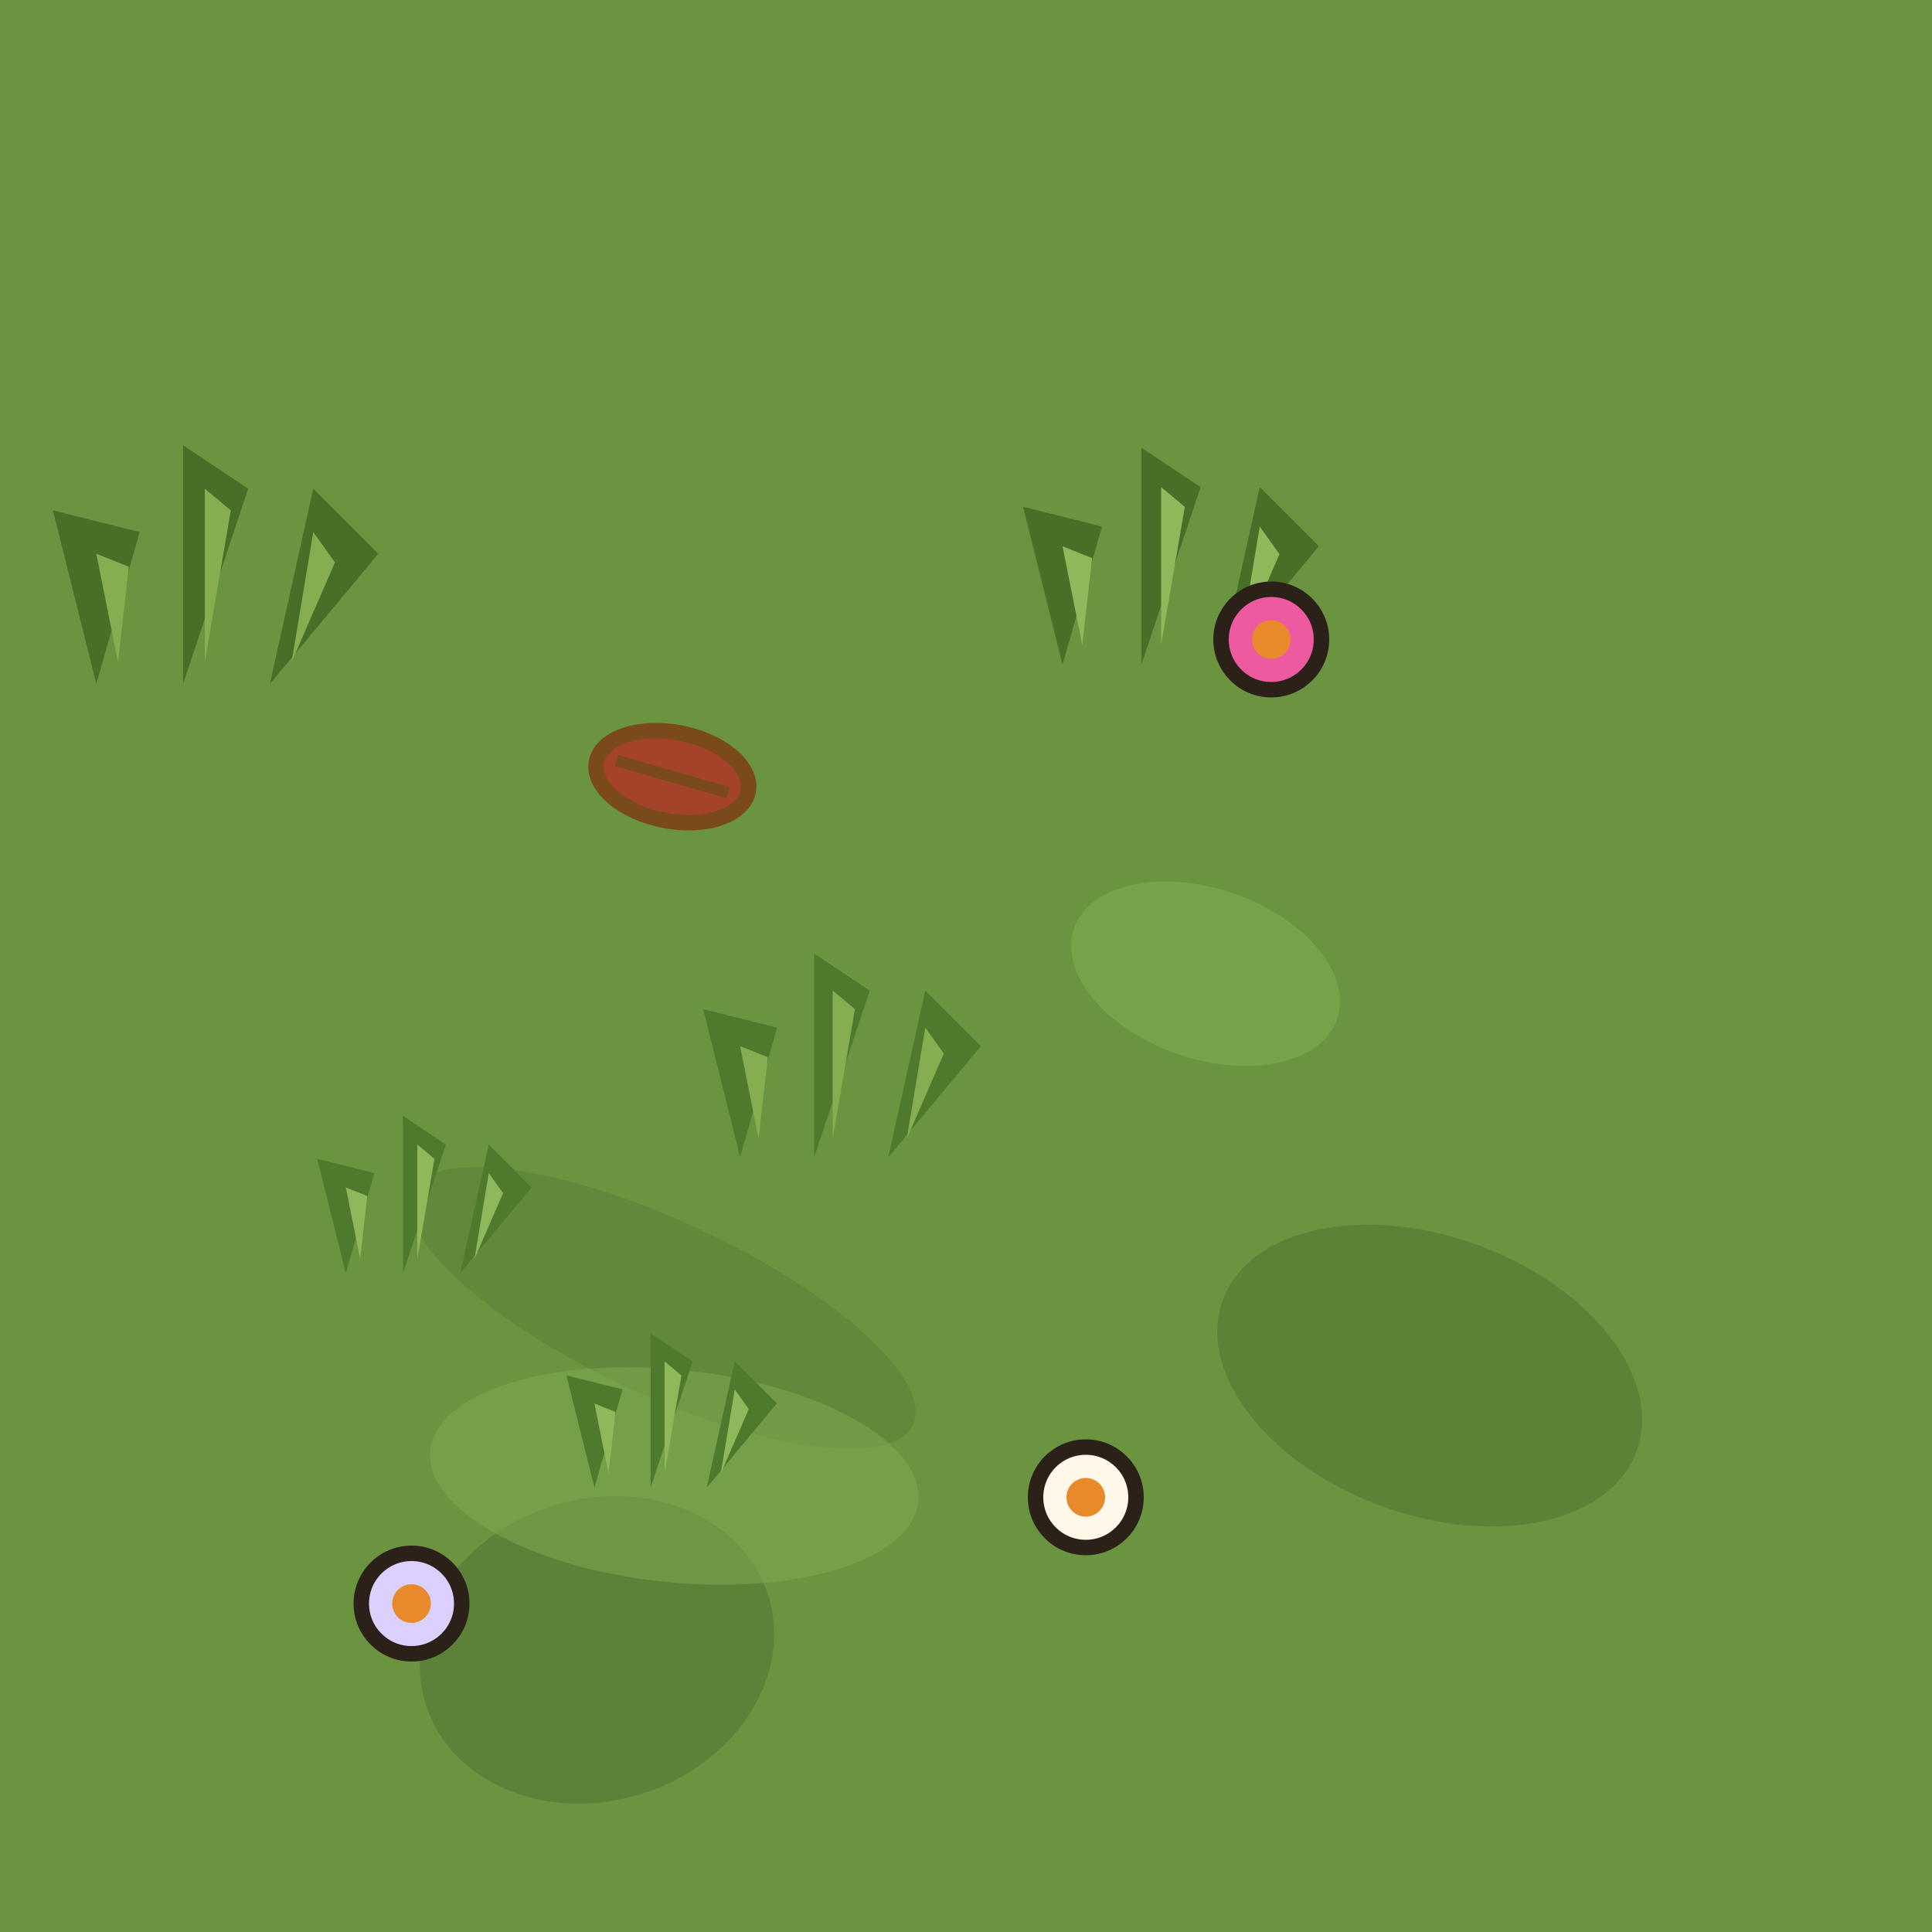
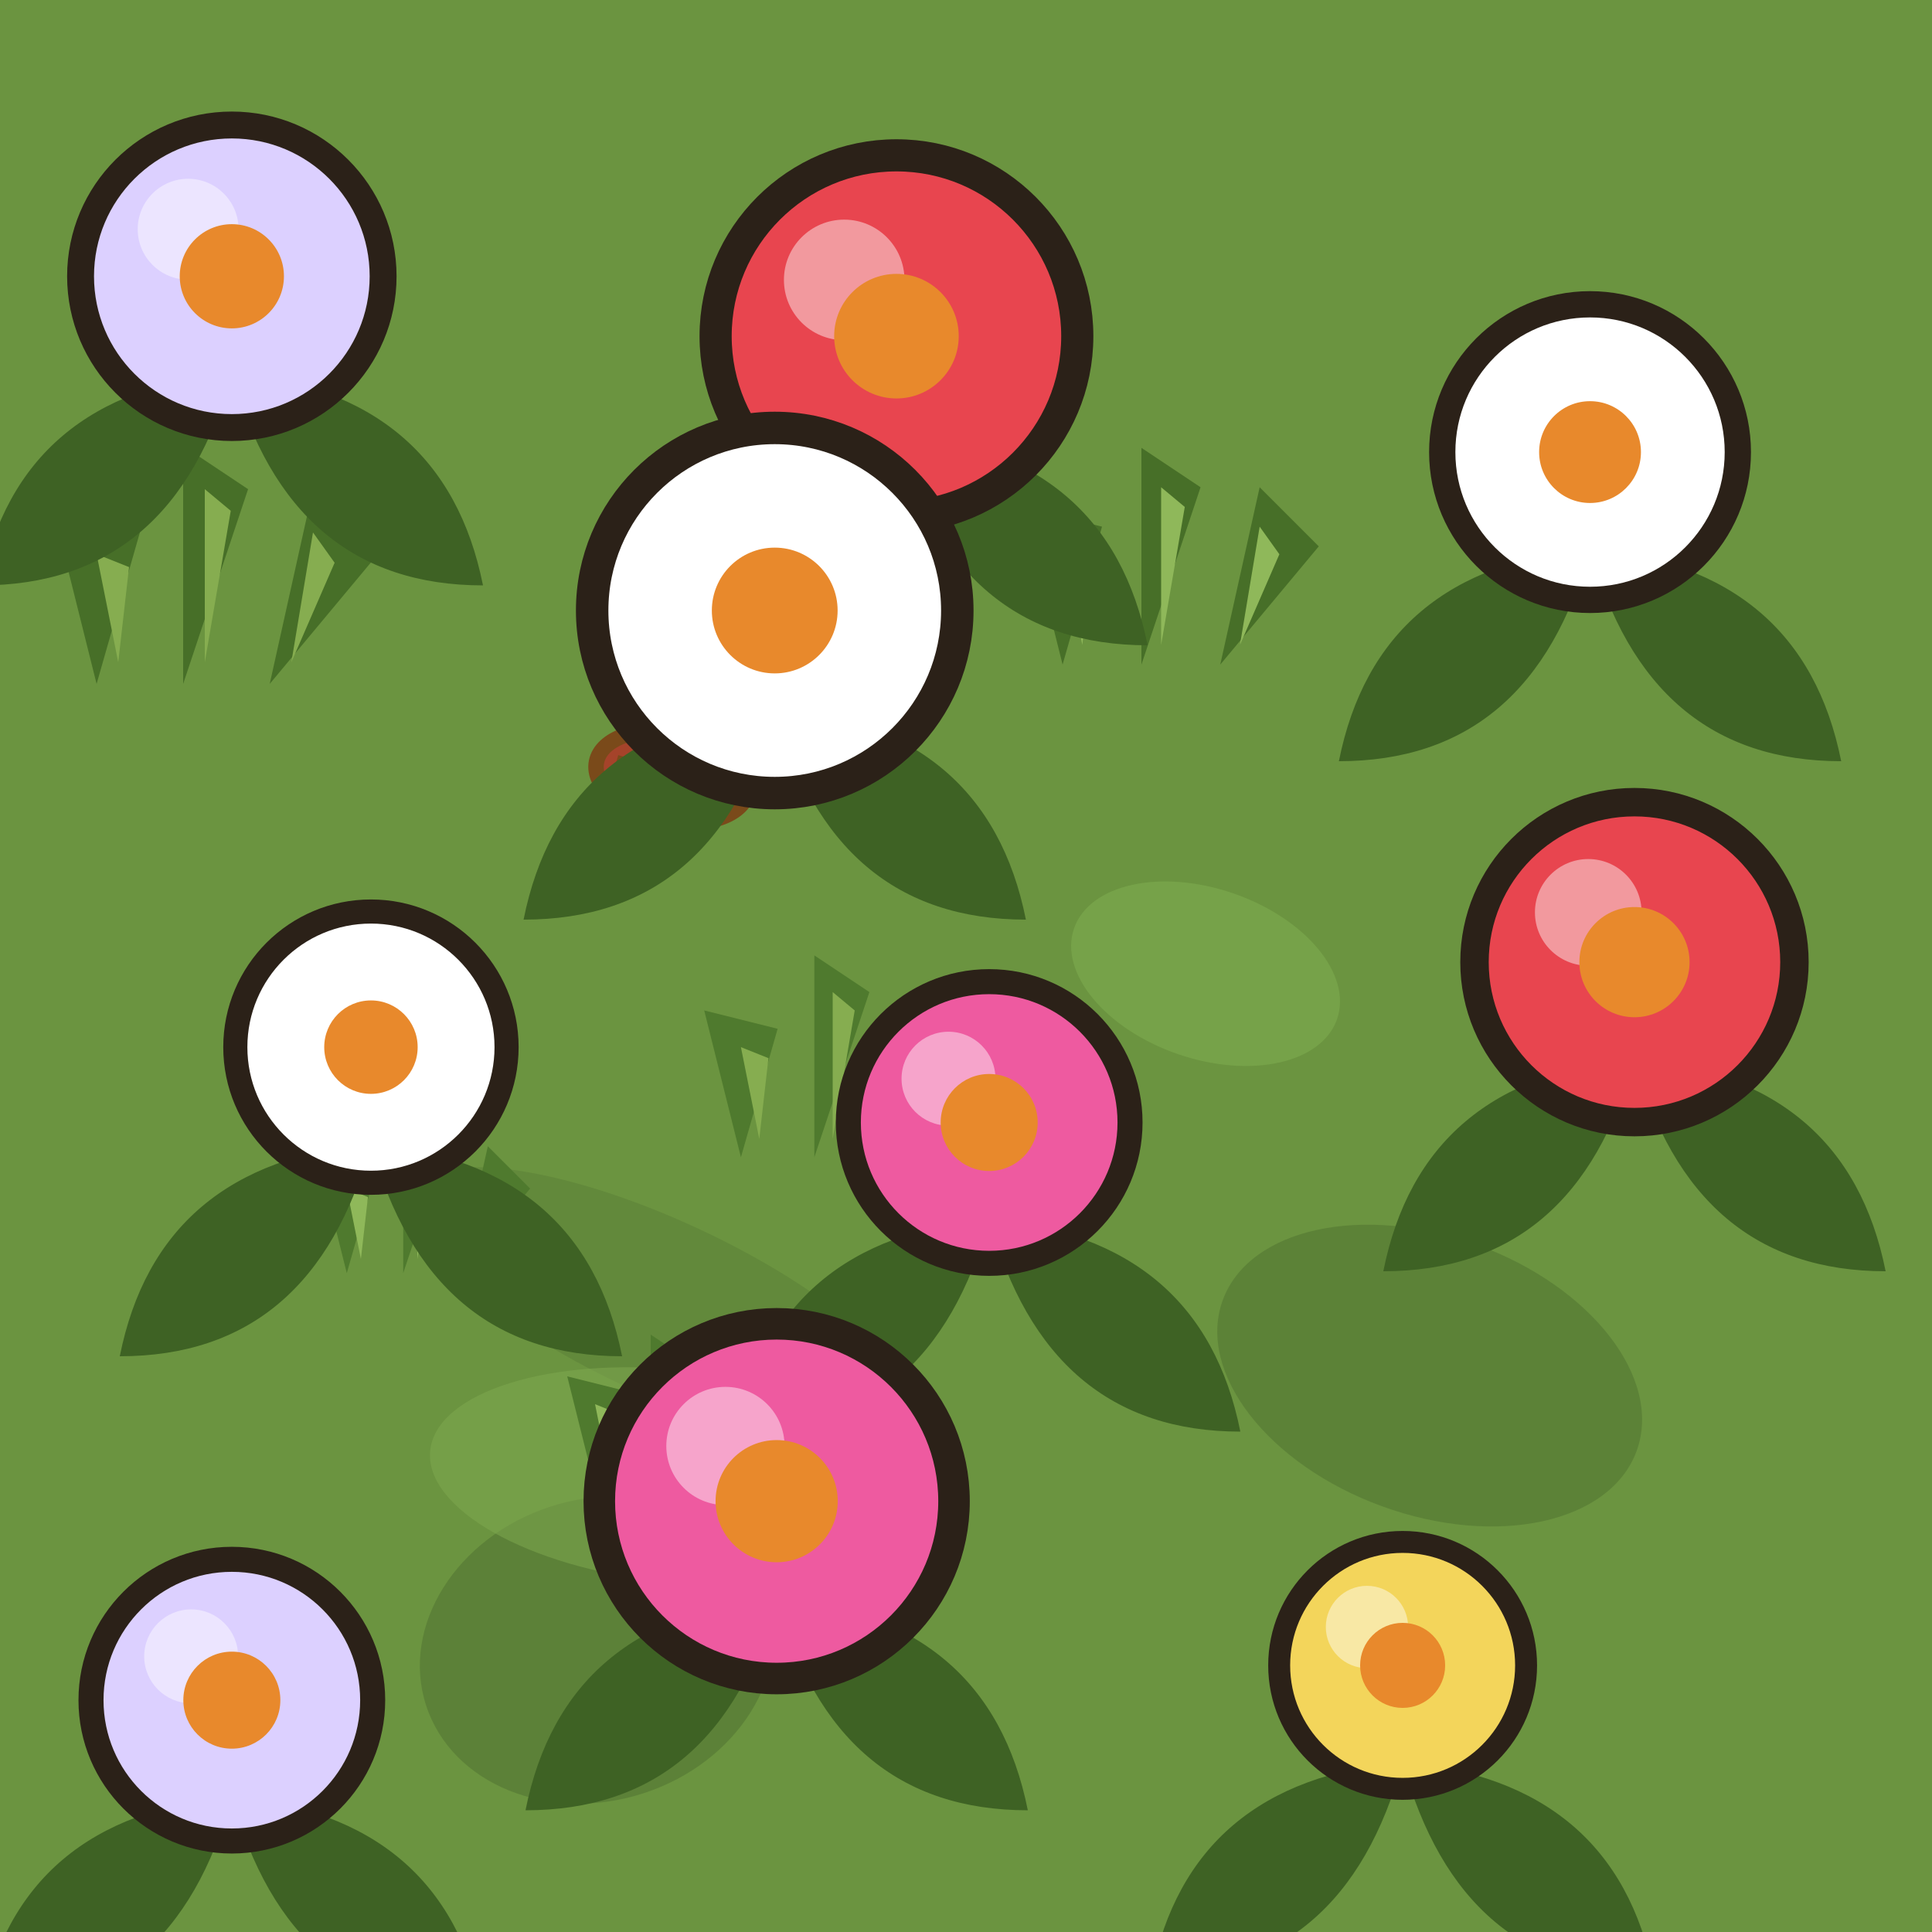
<svg xmlns="http://www.w3.org/2000/svg" width="100" height="100" viewBox="0 0 100 100">
  <rect width="100" height="100" fill="#6b9440" />
-   <ellipse cx="34.3" cy="67.7" rx="14.3" ry="4.5" fill="#5f8539" opacity="0.741" transform="rotate(25 34.3 67.7)" />
-   <ellipse cx="74.0" cy="71.2" rx="11.4" ry="7.2" fill="#5a7f36" opacity="0.873" transform="rotate(20 74.0 71.2)" />
+   <ellipse cx="34.3" cy="67.7" rx="14.3" ry="4.5" fill="#5f8539" opacity="0.74" transform="rotate(25 34.3 67.7)" />
+   <ellipse cx="74.0" cy="71.2" rx="11.4" ry="7.2" fill="#5a7f36" opacity="0.87" transform="rotate(20 74.0 71.2)" />
  <ellipse cx="30.9" cy="85.4" rx="9.3" ry="7.8" fill="#5a7f36" opacity="0.88" transform="rotate(-18 30.9 85.4)" />
  <ellipse cx="34.9" cy="76.4" rx="12.7" ry="5.5" fill="#7fa84f" opacity="0.53" transform="rotate(6 34.9 76.4)" />
-   <ellipse cx="62.4" cy="50.4" rx="7.2" ry="4.4" fill="#78a54a" opacity="0.831" transform="rotate(19 62.4 50.4)" />
-   <g transform="translate(10.6,35.4) scale(1.122944)">
+   <ellipse cx="62.4" cy="50.4" rx="7.2" ry="4.4" fill="#78a54a" opacity="0.83" transform="rotate(19 62.4 50.4)" />
+   <g transform="translate(10.6,35.4) scale(1.12)">
    <path d="M-5,0 l-2,-8 l4,1z M-1,0 l0,-11 l3,2z M3,0 l2,-9 l3,3z" fill="#476f28" />
    <path d="M-4,-1 l-1,-5 l1.5,.6z M0,-1 l0,-8 l1.2,1z M4,-1 l1,-6 l1,1.4z" fill="#86ad50" />
  </g>
-   <g transform="translate(43.1,59.9) scale(0.9586258)">
+   <g transform="translate(43.1,59.9) scale(0.95)">
    <path d="M-5,0 l-2,-8 l4,1z M-1,0 l0,-11 l3,2z M3,0 l2,-9 l3,3z" fill="#4f7a2e" />
    <path d="M-4,-1 l-1,-5 l1.5,.6z M0,-1 l0,-8 l1.2,1z M4,-1 l1,-6 l1,1.4z" fill="#86ad50" />
  </g>
-   <g transform="translate(34.4,77.0) scale(0.7259431)">
+   <g transform="translate(34.4,77.0) scale(0.72)">
    <path d="M-5,0 l-2,-8 l4,1z M-1,0 l0,-11 l3,2z M3,0 l2,-9 l3,3z" fill="#4f7a2e" />
    <path d="M-4,-1 l-1,-5 l1.5,.6z M0,-1 l0,-8 l1.2,1z M4,-1 l1,-6 l1,1.4z" fill="#8fb85a" />
  </g>
-   <g transform="translate(60.1,34.4) scale(1.020773)">
+   <g transform="translate(60.1,34.4) scale(1.02)">
    <path d="M-5,0 l-2,-8 l4,1z M-1,0 l0,-11 l3,2z M3,0 l2,-9 l3,3z" fill="#476f28" />
    <path d="M-4,-1 l-1,-5 l1.5,.6z M0,-1 l0,-8 l1.2,1z M4,-1 l1,-6 l1,1.4z" fill="#8fb85a" />
  </g>
-   <g transform="translate(21.6,65.9) scale(0.7398631)">
+   <g transform="translate(21.6,65.9) scale(0.73)">
    <path d="M-5,0 l-2,-8 l4,1z M-1,0 l0,-11 l3,2z M3,0 l2,-9 l3,3z" fill="#4f7a2e" />
    <path d="M-4,-1 l-1,-5 l1.5,.6z M0,-1 l0,-8 l1.2,1z M4,-1 l1,-6 l1,1.4z" fill="#8fb85a" />
  </g>
  <ellipse cx="34.8" cy="40.2" rx="4" ry="2.3" fill="#a5432a" stroke="#7a4a1a" stroke-width=".8" transform="rotate(11 34.8 40.2)" />
  <path d="M31.8,40.2 h6" stroke="#7a4a1a" stroke-width=".6" transform="rotate(16 34.8 40.2)" />
-   <circle cx="65.8" cy="33.1" r="2.6" fill="#ee5aa0" stroke="#2b2118" stroke-width=".8" />
-   <circle cx="65.8" cy="33.1" r="1" fill="#e8892c" />
-   <circle cx="56.2" cy="77.5" r="2.6" fill="#fff8e8" stroke="#2b2118" stroke-width=".8" />
-   <circle cx="56.2" cy="77.5" r="1" fill="#e8892c" />
-   <circle cx="21.3" cy="83.0" r="2.6" fill="#dcd0ff" stroke="#2b2118" stroke-width=".8" />
-   <circle cx="21.3" cy="83.0" r="1" fill="#e8892c" />
+   <defs>
+     <g id="f">
+       <circle r="9" stroke="#2b2118" stroke-width="1.6" />
+       <circle cx="-2.6" cy="-2.8" r="3" fill="#fff" opacity=".45" />
+       <circle r="3.1" fill="#e8892c" />
+     </g>
+   </defs>
+   <path d="M12.0,19.3 q-11,1 -13,11 q10,0 13,-11z M12.0,19.3 q11,1 13,11 q-10,0 -13,-11z M46.4,22.4 q-11,1 -13,11 q10,0 13,-11z M46.4,22.4 q11,1 13,11 q-10,0 -13,-11z M82.3,28.4 q-11,1 -13,11 q10,0 13,-11z M82.3,28.4 q11,1 13,11 q-10,0 -13,-11z M19.2,59.2 q-11,1 -13,11 q10,0 13,-11z M19.2,59.2 q11,1 13,11 q-10,0 -13,-11z M51.2,63.1 q-11,1 -13,11 q10,0 13,-11z M51.2,63.1 q11,1 13,11 q-10,0 -13,-11z M84.6,54.8 q-11,1 -13,11 q10,0 13,-11z M84.6,54.8 q11,1 13,11 q-10,0 -13,-11z M12.0,93.0 q-11,1 -13,11 q10,0 13,-11z M12.0,93.0 q11,1 13,11 q-10,0 -13,-11z M40.2,82.7 q-11,1 -13,11 q10,0 13,-11z M40.2,82.7 q11,1 13,11 q-10,0 -13,-11z M72.6,91.2 q-11,1 -13,11 q10,0 13,-11z M72.6,91.2 q11,1 13,11 q-10,0 -13,-11z M40.1,36.6 q-11,1 -13,11 q10,0 13,-11z M40.1,36.6 q11,1 13,11 q-10,0 -13,-11z" fill="#3e6224" />
+   <use href="#f" transform="translate(12.0 14.3) scale(0.87)" fill="#dcd0ff" />
+   <use href="#f" transform="translate(46.4 17.4) scale(1.04)" fill="#e8454f" />
+   <use href="#f" transform="translate(82.3 23.4) scale(0.85)" fill="#ffffff" />
+   <use href="#f" transform="translate(19.2 54.2) scale(0.78)" fill="#ffffff" />
+   <use href="#f" transform="translate(51.2 58.1) scale(0.81)" fill="#ee5aa0" />
+   <use href="#f" transform="translate(84.6 49.8) scale(0.92)" fill="#e8454f" />
+   <use href="#f" transform="translate(12.0 88.0) scale(0.81)" fill="#dcd0ff" />
+   <use href="#f" transform="translate(40.2 77.7) scale(1.02)" fill="#ee5aa0" />
+   <use href="#f" transform="translate(72.6 86.2) scale(0.71)" fill="#f3d55b" />
+   <use href="#f" transform="translate(40.1 31.6) scale(1.05)" fill="#ffffff" />
</svg>
